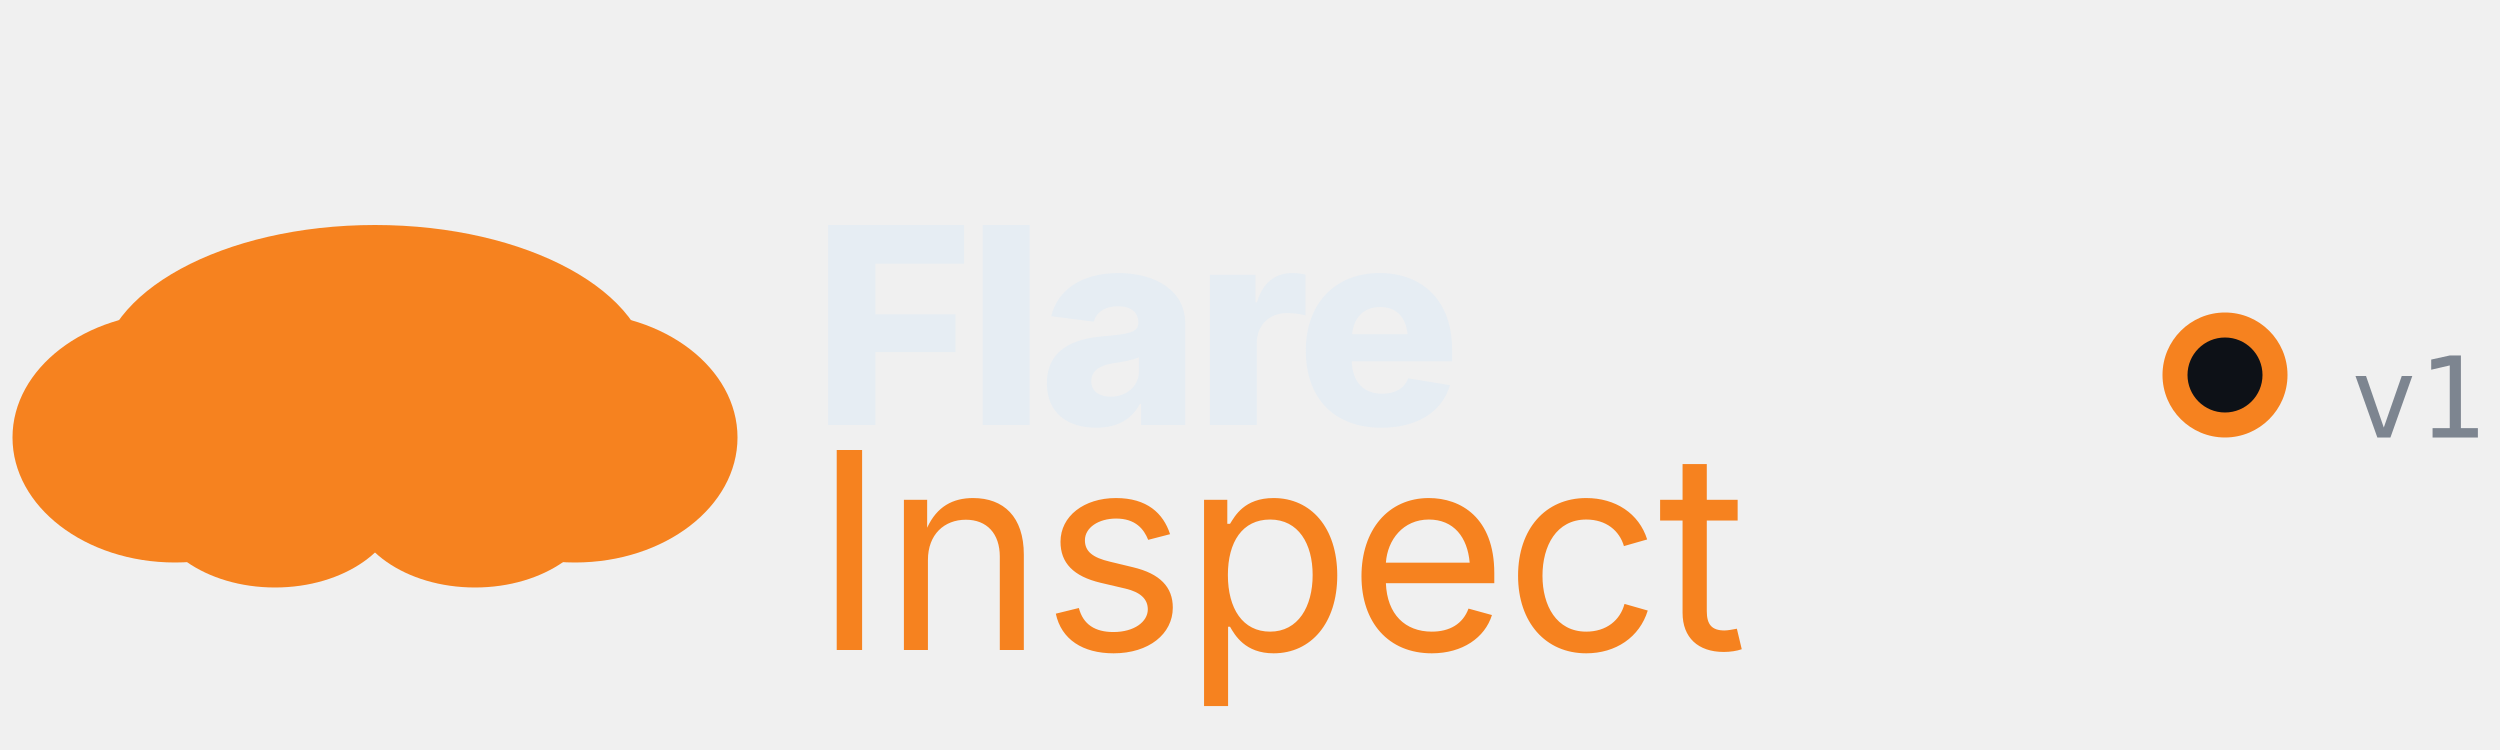
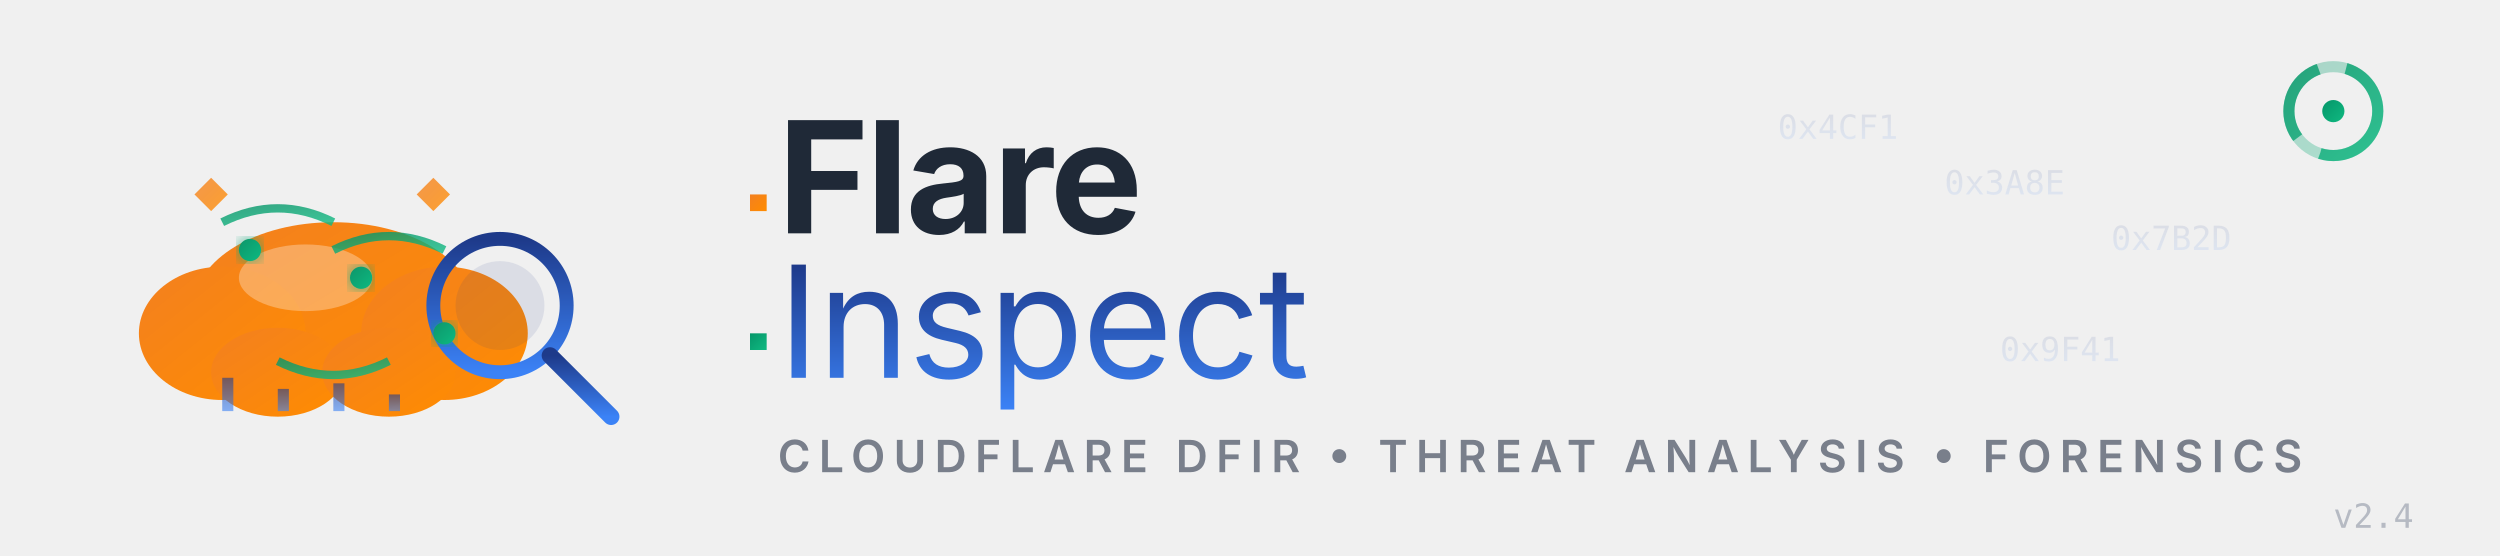
- <svg xmlns="http://www.w3.org/2000/svg" viewBox="0 0 200 60">
-   <ellipse cx="30" cy="30" rx="22" ry="12" fill="#f6821f" />
-   <ellipse cx="14" cy="35" rx="13" ry="10" fill="#f6821f" />
-   <ellipse cx="46" cy="35" rx="13" ry="10" fill="#f6821f" />
-   <ellipse cx="22" cy="40" rx="10" ry="7" fill="#f6821f" />
-   <ellipse cx="38" cy="40" rx="10" ry="7" fill="#f6821f" />
-   <text x="65" y="34" font-family="Inter, Segoe UI, sans-serif" font-size="22" font-weight="800" fill="#e6edf3" letter-spacing="-0.5">Flare</text>
-   <text x="65" y="52" font-family="Inter, Segoe UI, sans-serif" font-size="22" font-weight="400" fill="#f6821f" letter-spacing="-0.3">Inspect</text>
-   <circle cx="178" cy="30" r="5" fill="#f6821f" />
-   <circle cx="178" cy="30" r="3" fill="#0d1117" />
-   <text x="188" y="35" font-family="JetBrains Mono, monospace" font-size="9" fill="#7d8590">v1.2</text>
+ <svg xmlns="http://www.w3.org/2000/svg" viewBox="0 0 450 100">
+   <defs>
+     <linearGradient id="cloudflareOrange" x1="0%" y1="0%" x2="100%" y2="100%">
+       <stop offset="0%" style="stop-color:#f38020;stop-opacity:1" />
+       <stop offset="100%" style="stop-color:#ff8c00;stop-opacity:1" />
+     </linearGradient>
+     <linearGradient id="dfirBlue" x1="0%" y1="0%" x2="0%" y2="100%">
+       <stop offset="0%" style="stop-color:#1e3a8a;stop-opacity:1" />
+       <stop offset="100%" style="stop-color:#3b82f6;stop-opacity:1" />
+     </linearGradient>
+     <linearGradient id="forensicGreen" x1="0%" y1="0%" x2="100%" y2="100%">
+       <stop offset="0%" style="stop-color:#059669;stop-opacity:1" />
+       <stop offset="100%" style="stop-color:#10b981;stop-opacity:1" />
+     </linearGradient>
+     <filter id="analysisGlow">
+       <feGaussianBlur stdDeviation="1.5" result="coloredBlur" />
+       <feMerge>
+         <feMergeNode in="coloredBlur" />
+         <feMergeNode in="SourceGraphic" />
+       </feMerge>
+     </filter>
+   </defs>
+   <g transform="translate(20, 25)">
+     <ellipse cx="40" cy="30" rx="25" ry="15" fill="url(#cloudflareOrange)" />
+     <ellipse cx="20" cy="35" rx="15" ry="12" fill="url(#cloudflareOrange)" />
+     <ellipse cx="60" cy="35" rx="15" ry="12" fill="url(#cloudflareOrange)" />
+     <ellipse cx="30" cy="42" rx="12" ry="8" fill="url(#cloudflareOrange)" />
+     <ellipse cx="50" cy="42" rx="12" ry="8" fill="url(#cloudflareOrange)" />
+     <ellipse cx="35" cy="25" rx="12" ry="6" fill="#ffffff" opacity="0.3" />
+   </g>
+   <g transform="translate(15, 20)">
+     <circle cx="75" cy="35" r="12" fill="none" stroke="url(#dfirBlue)" stroke-width="2.5" />
+     <circle cx="75" cy="35" r="8" fill="rgba(30, 58, 138, 0.1)" />
+     <line x1="84" y1="44" x2="95" y2="55" stroke="url(#dfirBlue)" stroke-width="3" stroke-linecap="round" />
+     <line x1="70" y1="35" x2="80" y2="35" stroke="url(#dfirBlue)" stroke-width="1" />
+     <line x1="75" y1="30" x2="75" y2="40" stroke="url(#dfirBlue)" stroke-width="1" />
+     <g stroke="url(#forensicGreen)" stroke-width="1.5" opacity="0.8">
+       <path d="M 25 20 Q 35 15 45 20" fill="none" />
+       <path d="M 35 45 Q 45 50 55 45" fill="none" />
+       <path d="M 45 25 Q 55 20 65 25" fill="none" />
+     </g>
+     <circle cx="30" cy="25" r="2" fill="url(#forensicGreen)" filter="url(#analysisGlow)" />
+     <circle cx="50" cy="30" r="2" fill="url(#forensicGreen)" filter="url(#analysisGlow)" />
+     <circle cx="65" cy="40" r="2" fill="url(#forensicGreen)" filter="url(#analysisGlow)" />
+     <g opacity="0.6">
+       <rect x="25" y="48" width="2" height="6" fill="url(#dfirBlue)" />
+       <rect x="35" y="50" width="2" height="4" fill="url(#dfirBlue)" />
+       <rect x="45" y="49" width="2" height="5" fill="url(#dfirBlue)" />
+       <rect x="55" y="51" width="2" height="3" fill="url(#dfirBlue)" />
+     </g>
+     <polygon points="20,15 23,12 26,15 23,18" fill="url(#cloudflareOrange)" opacity="0.8" />
+     <polygon points="60,15 63,12 66,15 63,18" fill="url(#cloudflareOrange)" opacity="0.8" />
+   </g>
+   <g font-family="'Inter', 'Segoe UI', -apple-system, BlinkMacSystemFont, 'Roboto', sans-serif">
+     <text x="140" y="42" font-size="28" font-weight="700" fill="#1f2937" letter-spacing="-0.5px">
+       Flare
+     </text>
+     <text x="140" y="68" font-size="28" font-weight="400" fill="url(#dfirBlue)" letter-spacing="-0.3px">
+       Inspect
+     </text>
+     <rect x="135" y="35" width="3" height="3" fill="url(#cloudflareOrange)" />
+     <rect x="135" y="60" width="3" height="3" fill="url(#forensicGreen)" />
+   </g>
+   <text x="140" y="85" font-family="'Inter', 'Segoe UI', Arial, sans-serif" font-size="8" font-weight="600" fill="#6b7280" letter-spacing="1.5px" opacity="0.9">
+     CLOUDFLARE DFIR • THREAT ANALYSIS • FORENSICS
+   </text>
+   <g opacity="0.1" font-family="'JetBrains Mono', 'Consolas', monospace" font-size="6" fill="url(#dfirBlue)">
+     <text x="320" y="25">0x4CF1</text>
+     <text x="350" y="35">0x3A8E</text>
+     <text x="380" y="45">0x7B2D</text>
+     <text x="360" y="65">0x9F41</text>
+   </g>
+   <g transform="translate(420, 20)">
+     <circle cx="0" cy="0" r="8" fill="none" stroke="url(#forensicGreen)" stroke-width="2" opacity="0.3" />
+     <circle cx="0" cy="0" r="8" fill="none" stroke="url(#forensicGreen)" stroke-width="2" stroke-dasharray="15 5" stroke-dashoffset="0" opacity="0.8">
+       <animateTransform attributeName="transform" attributeType="XML" type="rotate" from="0 0 0" to="360 0 0" dur="4s" repeatCount="indefinite" />
+     </circle>
+     <circle cx="0" cy="0" r="2" fill="url(#forensicGreen)" />
+   </g>
+   <text x="420" y="95" font-family="'JetBrains Mono', monospace" font-size="6" fill="#9ca3af" opacity="0.7">v2.4</text>
</svg>
